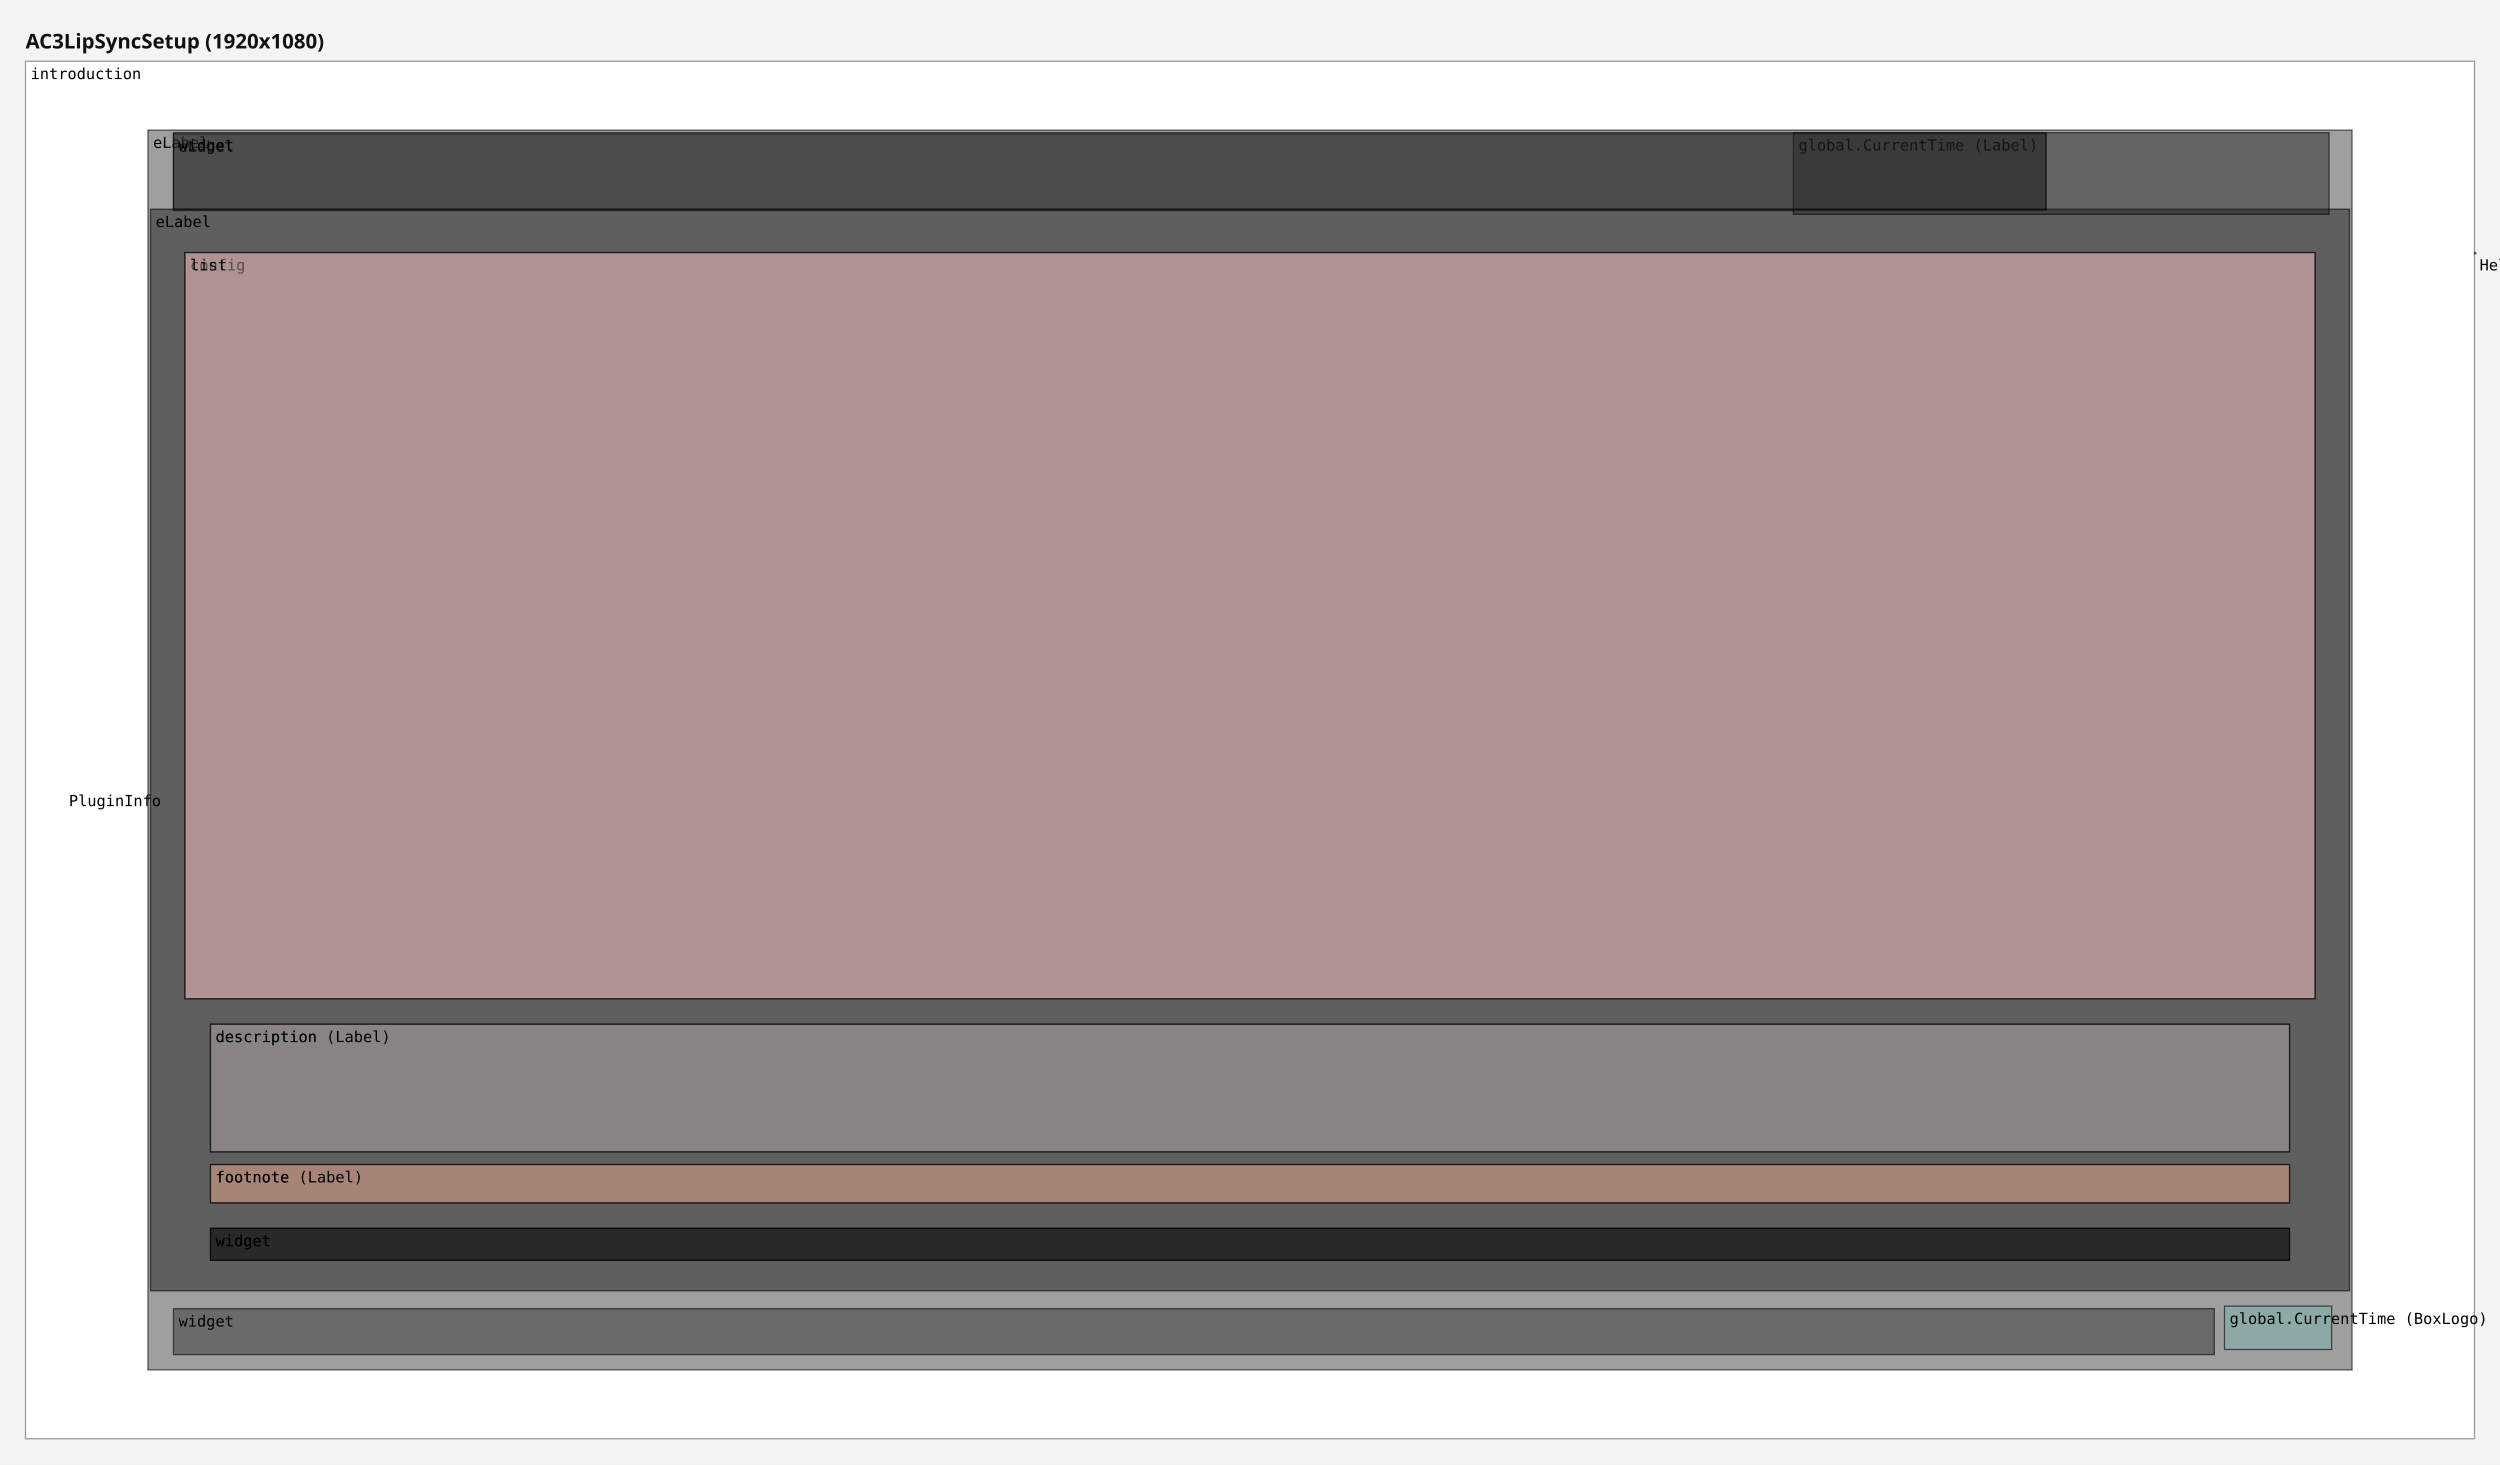
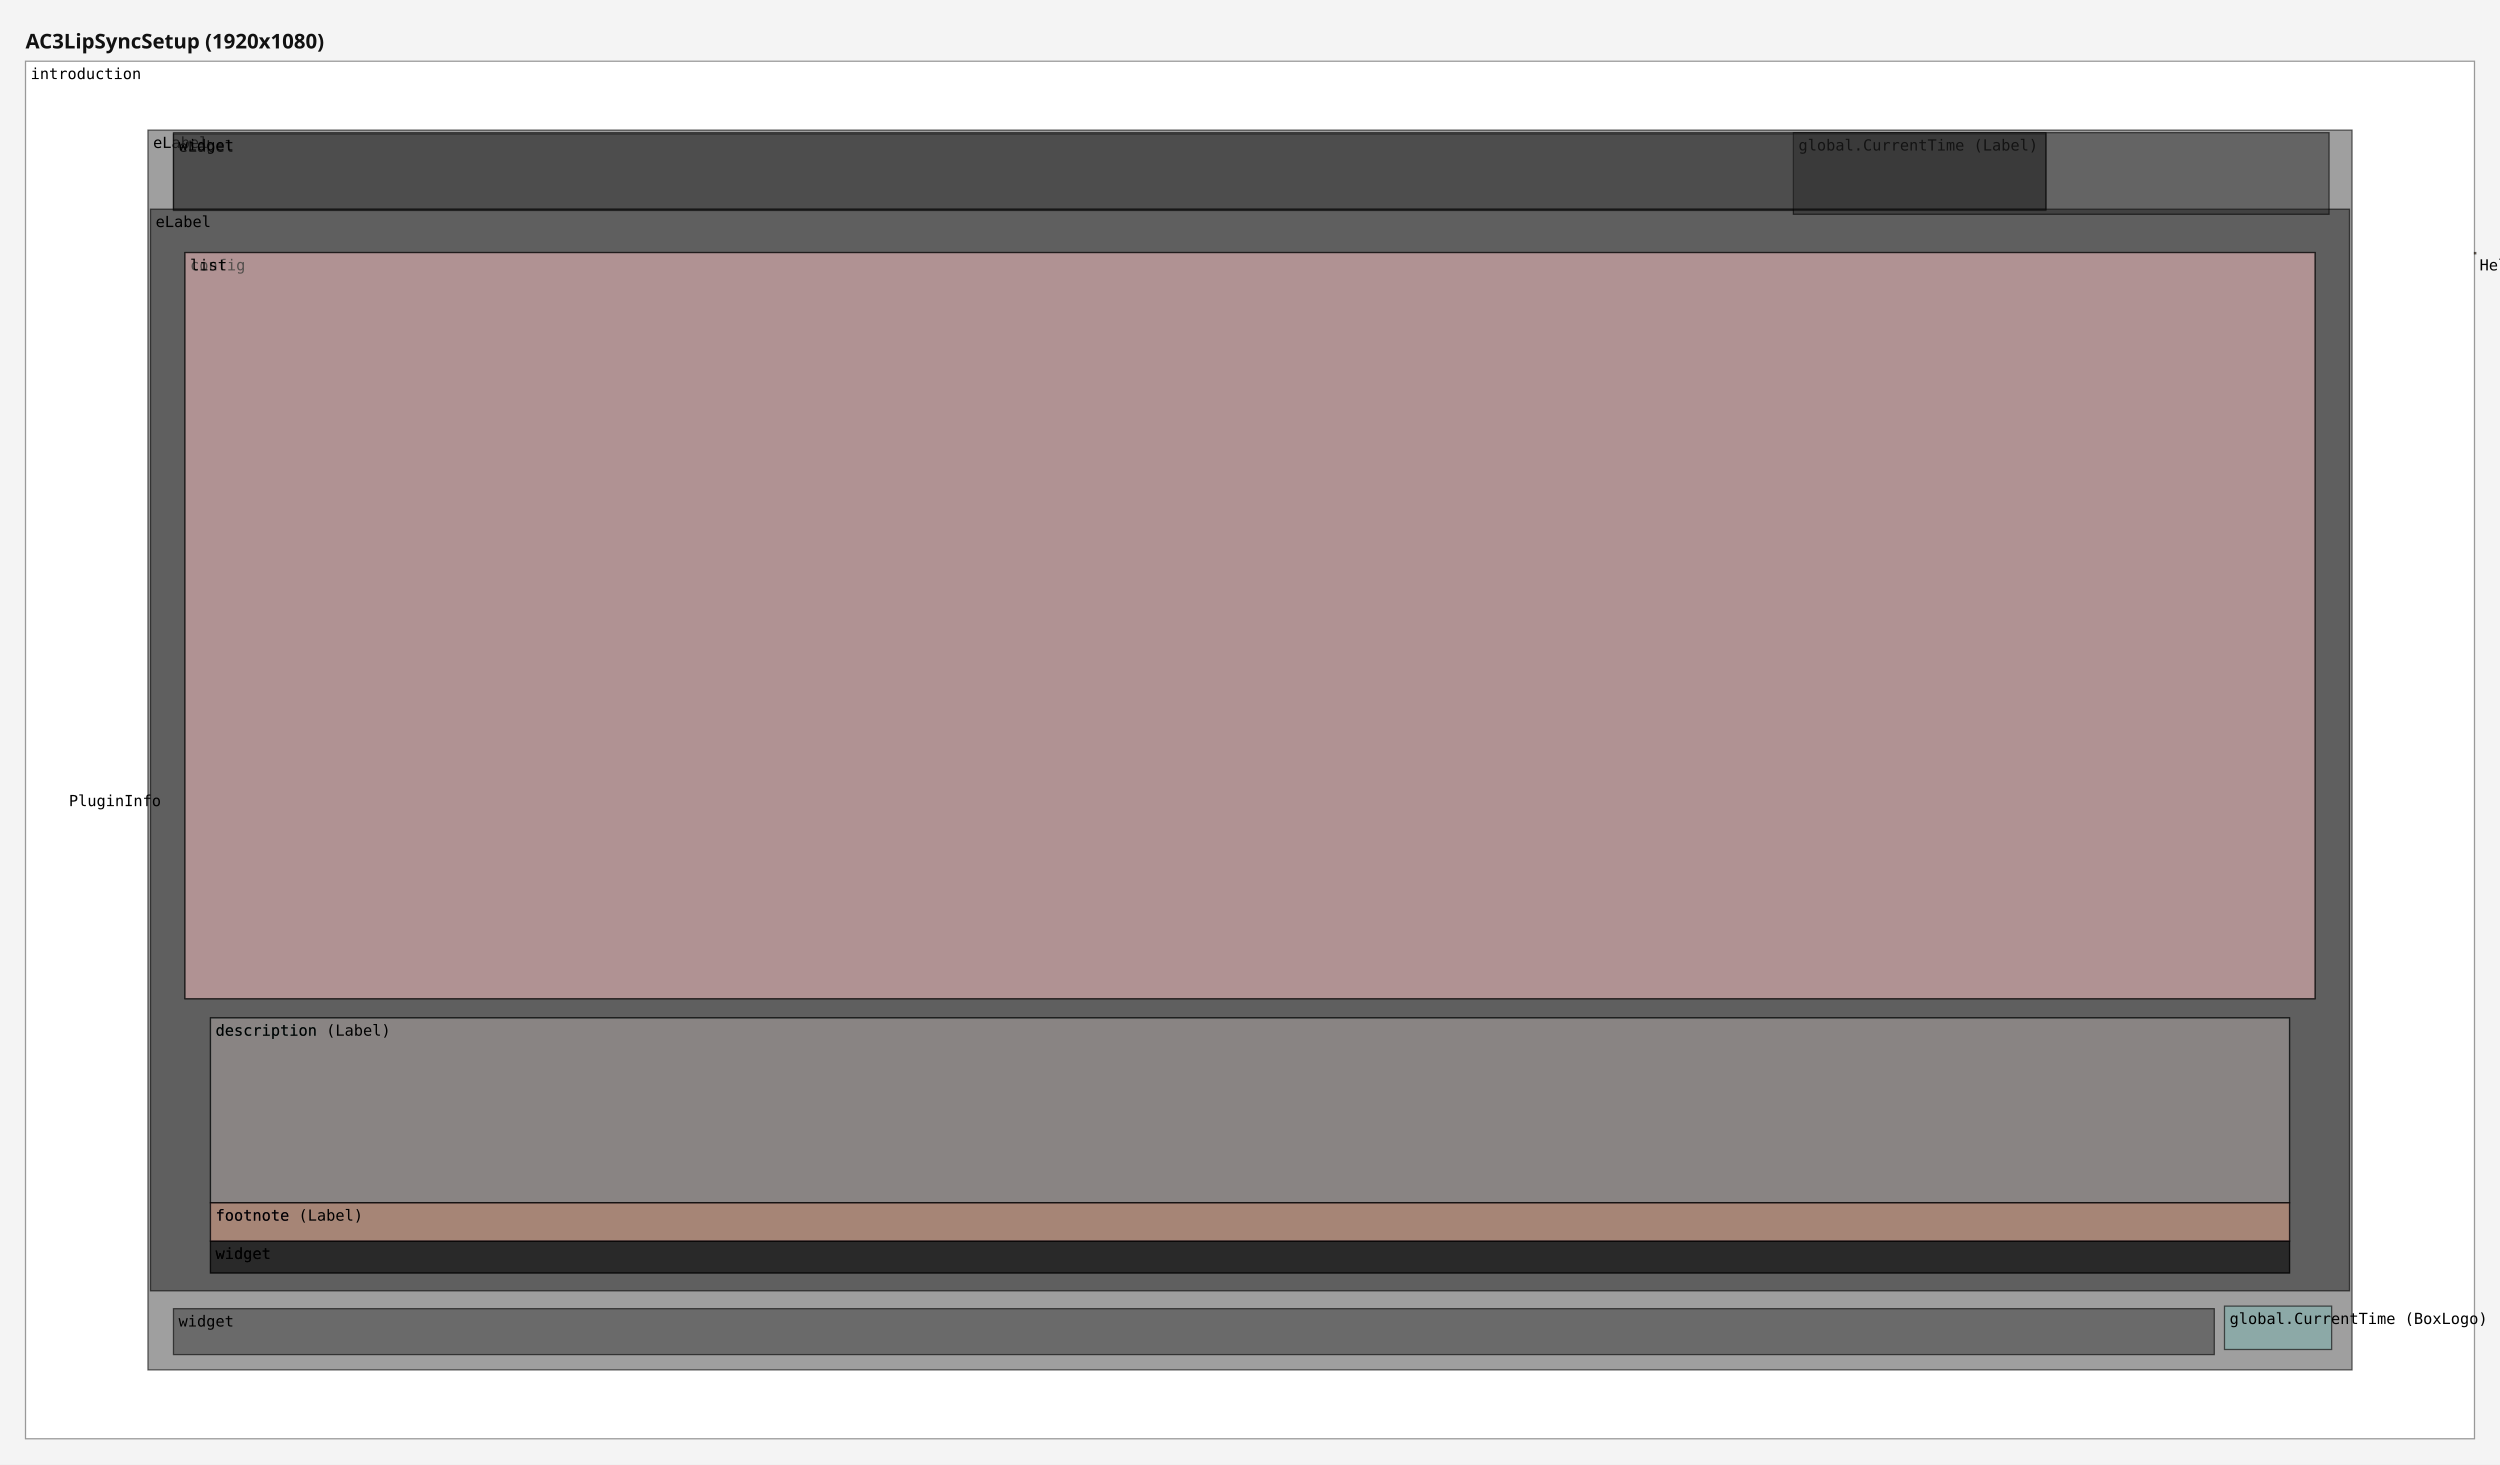
<svg xmlns="http://www.w3.org/2000/svg" width="1960" height="1148" viewBox="0 0 1960 1148">
  <rect x="0" y="0" width="1960" height="1148" fill="#f4f4f4" />
  <text x="20" y="38" font-family="sans-serif" font-size="16" font-weight="bold" fill="#111111">AC3LipSyncSetup (1920x1080)</text>
  <g data-screen="0" transform="translate(20,48)">
    <rect x="0" y="0" width="1920" height="1080" fill="#ffffff" stroke="#999999" stroke-width="1" />
    <g>
      <rect data-ref="0:0" x="96" y="54" width="1728" height="972" fill="#2c2c2c" fill-opacity="0.45" stroke="#000000" stroke-opacity="0.6" stroke-width="1" />
      <text x="100" y="68" font-family="monospace" font-size="12" fill="#000000">eLabel</text>
    </g>
    <g>
      <rect data-ref="0:1" x="98" y="116" width="1724" height="848" fill="#121212" fill-opacity="0.45" stroke="#000000" stroke-opacity="0.6" stroke-width="1" />
      <text x="102" y="130" font-family="monospace" font-size="12" fill="#000000">eLabel</text>
    </g>
    <g>
      <rect data-ref="0:3" x="1724" y="976" width="84" height="34" fill="#76b7b2" fill-opacity="0.45" stroke="#000000" stroke-opacity="0.6" stroke-width="1" />
      <text x="1728" y="990" font-family="monospace" font-size="12" fill="#000000">global.CurrentTime (BoxLogo)</text>
    </g>
    <g>
      <rect data-ref="0:7" x="125" y="150" width="1670" height="585" fill="#ff9da7" fill-opacity="0.45" stroke="#000000" stroke-opacity="0.6" stroke-width="1" />
      <text x="129" y="164" font-family="monospace" font-size="12" fill="#000000">config</text>
    </g>
    <g>
-       <rect data-ref="0:8" x="145" y="915" width="1630" height="25" fill="#121212" fill-opacity="0.45" stroke="#000000" stroke-opacity="0.6" stroke-width="1" />
-       <text x="149" y="929" font-family="monospace" font-size="12" fill="#000000">widget</text>
+       <rect data-ref="0:8" x="145" y="925" width="1630" height="25" fill="#121212" fill-opacity="0.45" stroke="#000000" stroke-opacity="0.6" stroke-width="1" />
+       <text x="149" y="939" font-family="monospace" font-size="12" fill="#000000">widget</text>
    </g>
    <g>
      <rect data-ref="0:9" x="125" y="150" width="1670" height="585" fill="#bab0ac" fill-opacity="0.45" stroke="#000000" stroke-opacity="0.6" stroke-width="1" />
      <text x="129" y="164" font-family="monospace" font-size="12" fill="#000000">list</text>
    </g>
    <g>
-       <rect data-ref="0:10" x="145" y="915" width="1630" height="25" fill="#121212" fill-opacity="0.45" stroke="#000000" stroke-opacity="0.6" stroke-width="1" />
-       <text x="149" y="929" font-family="monospace" font-size="12" fill="#000000">widget</text>
+       <rect data-ref="0:10" x="145" y="925" width="1630" height="25" fill="#121212" fill-opacity="0.45" stroke="#000000" stroke-opacity="0.6" stroke-width="1" />
+       <text x="149" y="939" font-family="monospace" font-size="12" fill="#000000">widget</text>
    </g>
    <g>
-       <rect data-ref="0:12" x="145" y="755" width="1630" height="100" fill="#e15759" fill-opacity="0.45" stroke="#000000" stroke-opacity="0.6" stroke-width="1" />
-       <text x="149" y="769" font-family="monospace" font-size="12" fill="#000000">description</text>
+       <rect data-ref="0:12" x="145" y="750" width="1630" height="145" fill="#e15759" fill-opacity="0.45" stroke="#000000" stroke-opacity="0.6" stroke-width="1" />
+       <text x="149" y="764" font-family="monospace" font-size="12" fill="#000000">description</text>
    </g>
    <g>
-       <rect data-ref="0:13" x="145" y="755" width="1630" height="100" fill="#76b7b2" fill-opacity="0.45" stroke="#000000" stroke-opacity="0.6" stroke-width="1" />
-       <text x="149" y="769" font-family="monospace" font-size="12" fill="#000000">description (Label)</text>
+       <rect data-ref="0:13" x="145" y="750" width="1630" height="145" fill="#76b7b2" fill-opacity="0.45" stroke="#000000" stroke-opacity="0.6" stroke-width="1" />
+       <text x="149" y="764" font-family="monospace" font-size="12" fill="#000000">description (Label)</text>
    </g>
    <g>
      <rect data-ref="0:14" x="0" y="0" width="0" height="0" fill="#59a14f" fill-opacity="0.45" stroke="#000000" stroke-opacity="0.6" stroke-width="1" />
      <text x="4" y="14" font-family="monospace" font-size="12" fill="#000000">introduction</text>
    </g>
    <g>
      <rect data-ref="0:11" x="1920" y="150" width="1" height="1" fill="#f28e2b" fill-opacity="0.45" stroke="#000000" stroke-opacity="0.6" stroke-width="1" />
      <text x="1924" y="164" font-family="monospace" font-size="12" fill="#000000">HelpWindow</text>
    </g>
    <g>
      <rect data-ref="0:17" x="30" y="570" width="0" height="0" fill="#ff9da7" fill-opacity="0.45" stroke="#000000" stroke-opacity="0.6" stroke-width="1" />
      <text x="34" y="584" font-family="monospace" font-size="12" fill="#000000">PluginInfo</text>
    </g>
    <g>
-       <rect data-ref="0:15" x="145" y="865" width="1630" height="30" fill="#edc948" fill-opacity="0.45" stroke="#000000" stroke-opacity="0.6" stroke-width="1" />
-       <text x="149" y="879" font-family="monospace" font-size="12" fill="#000000">footnote</text>
+       <rect data-ref="0:15" x="145" y="895" width="1630" height="30" fill="#edc948" fill-opacity="0.45" stroke="#000000" stroke-opacity="0.6" stroke-width="1" />
+       <text x="149" y="909" font-family="monospace" font-size="12" fill="#000000">footnote</text>
    </g>
    <g>
      <rect data-ref="0:2" x="116" y="978" width="1600" height="36" fill="#2c2c2c" fill-opacity="0.45" stroke="#000000" stroke-opacity="0.6" stroke-width="1" />
      <text x="120" y="992" font-family="monospace" font-size="12" fill="#000000">widget</text>
    </g>
    <g>
      <rect data-ref="0:5" x="116" y="57" width="1468" height="60" fill="#2c2c2c" fill-opacity="0.45" stroke="#000000" stroke-opacity="0.6" stroke-width="1" />
      <text x="120" y="71" font-family="monospace" font-size="12" fill="#000000">eLabel</text>
    </g>
    <g>
      <rect data-ref="0:4" x="1386" y="56" width="420" height="64" fill="#1d1d1d" fill-opacity="0.45" stroke="#000000" stroke-opacity="0.6" stroke-width="1" />
      <text x="1390" y="70" font-family="monospace" font-size="12" fill="#000000">global.CurrentTime (Label)</text>
    </g>
    <g>
      <rect data-ref="0:6" x="116" y="56" width="1468" height="60" fill="#2c2c2c" fill-opacity="0.45" stroke="#000000" stroke-opacity="0.6" stroke-width="1" />
      <text x="120" y="70" font-family="monospace" font-size="12" fill="#000000">widget</text>
    </g>
    <g>
-       <rect data-ref="0:16" x="145" y="865" width="1630" height="30" fill="#b07aa1" fill-opacity="0.45" stroke="#000000" stroke-opacity="0.6" stroke-width="1" />
-       <text x="149" y="879" font-family="monospace" font-size="12" fill="#000000">footnote (Label)</text>
+       <rect data-ref="0:16" x="145" y="895" width="1630" height="30" fill="#b07aa1" fill-opacity="0.45" stroke="#000000" stroke-opacity="0.6" stroke-width="1" />
+       <text x="149" y="909" font-family="monospace" font-size="12" fill="#000000">footnote (Label)</text>
    </g>
  </g>
</svg>
